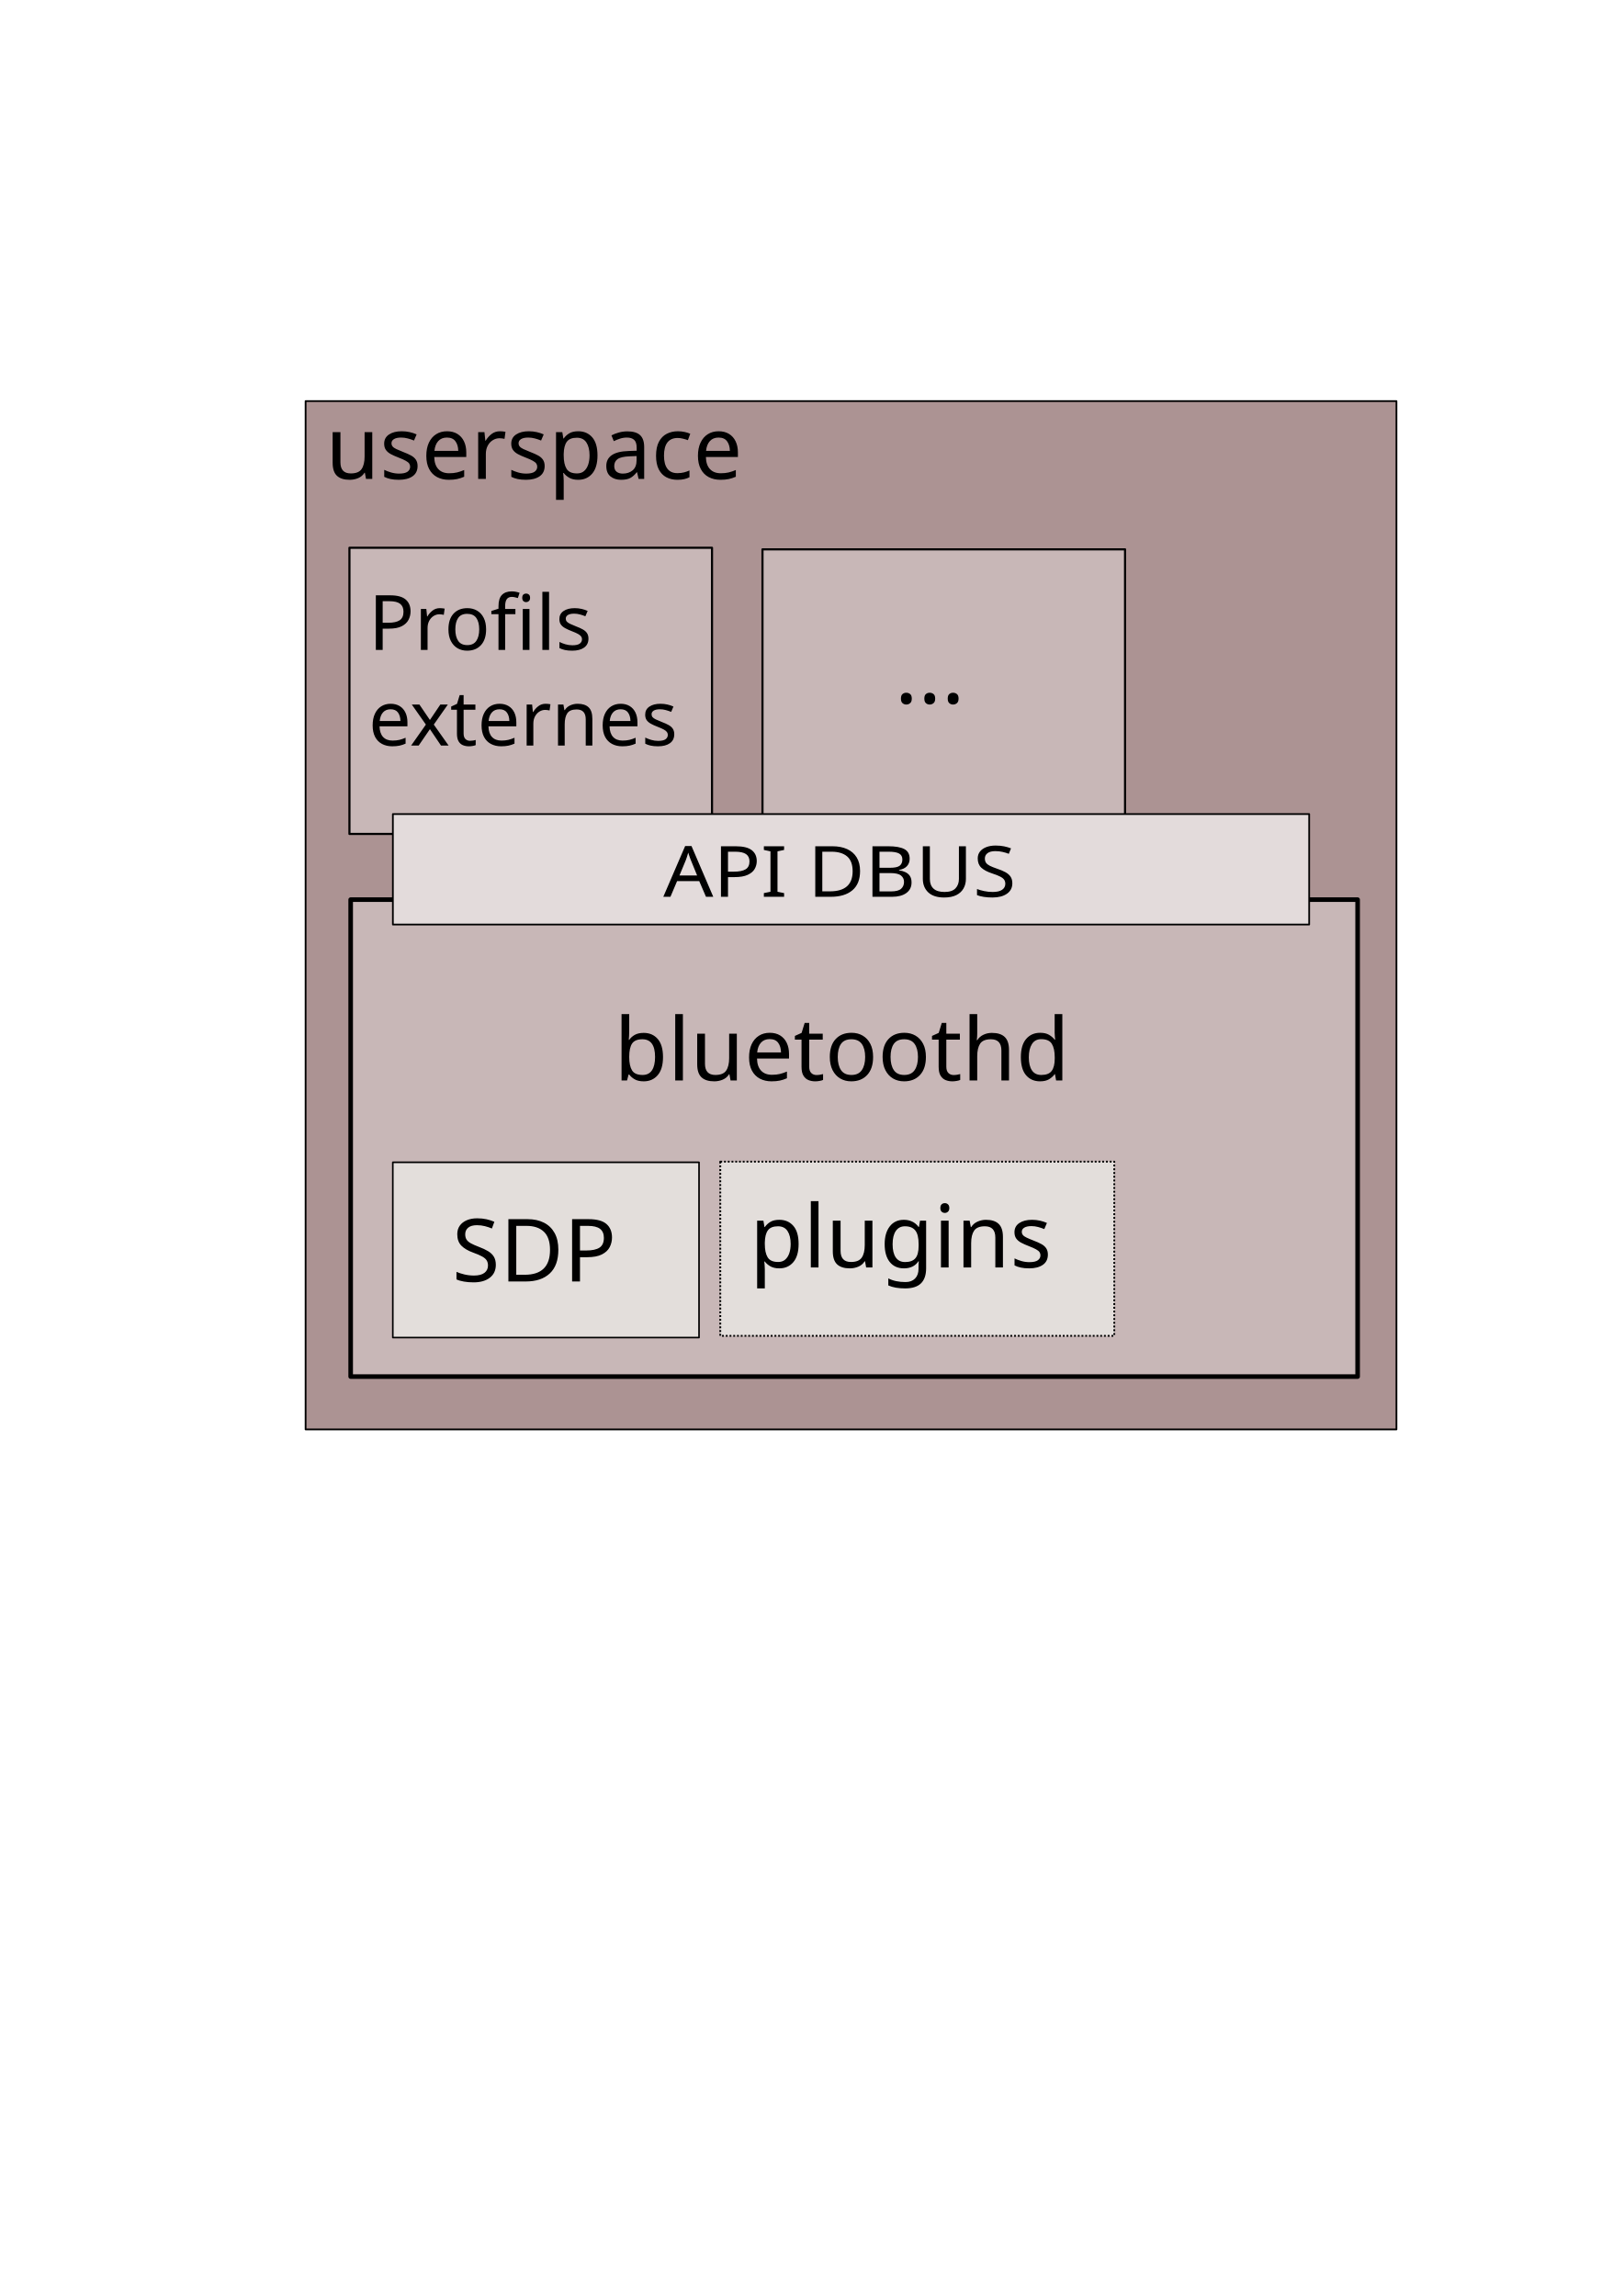
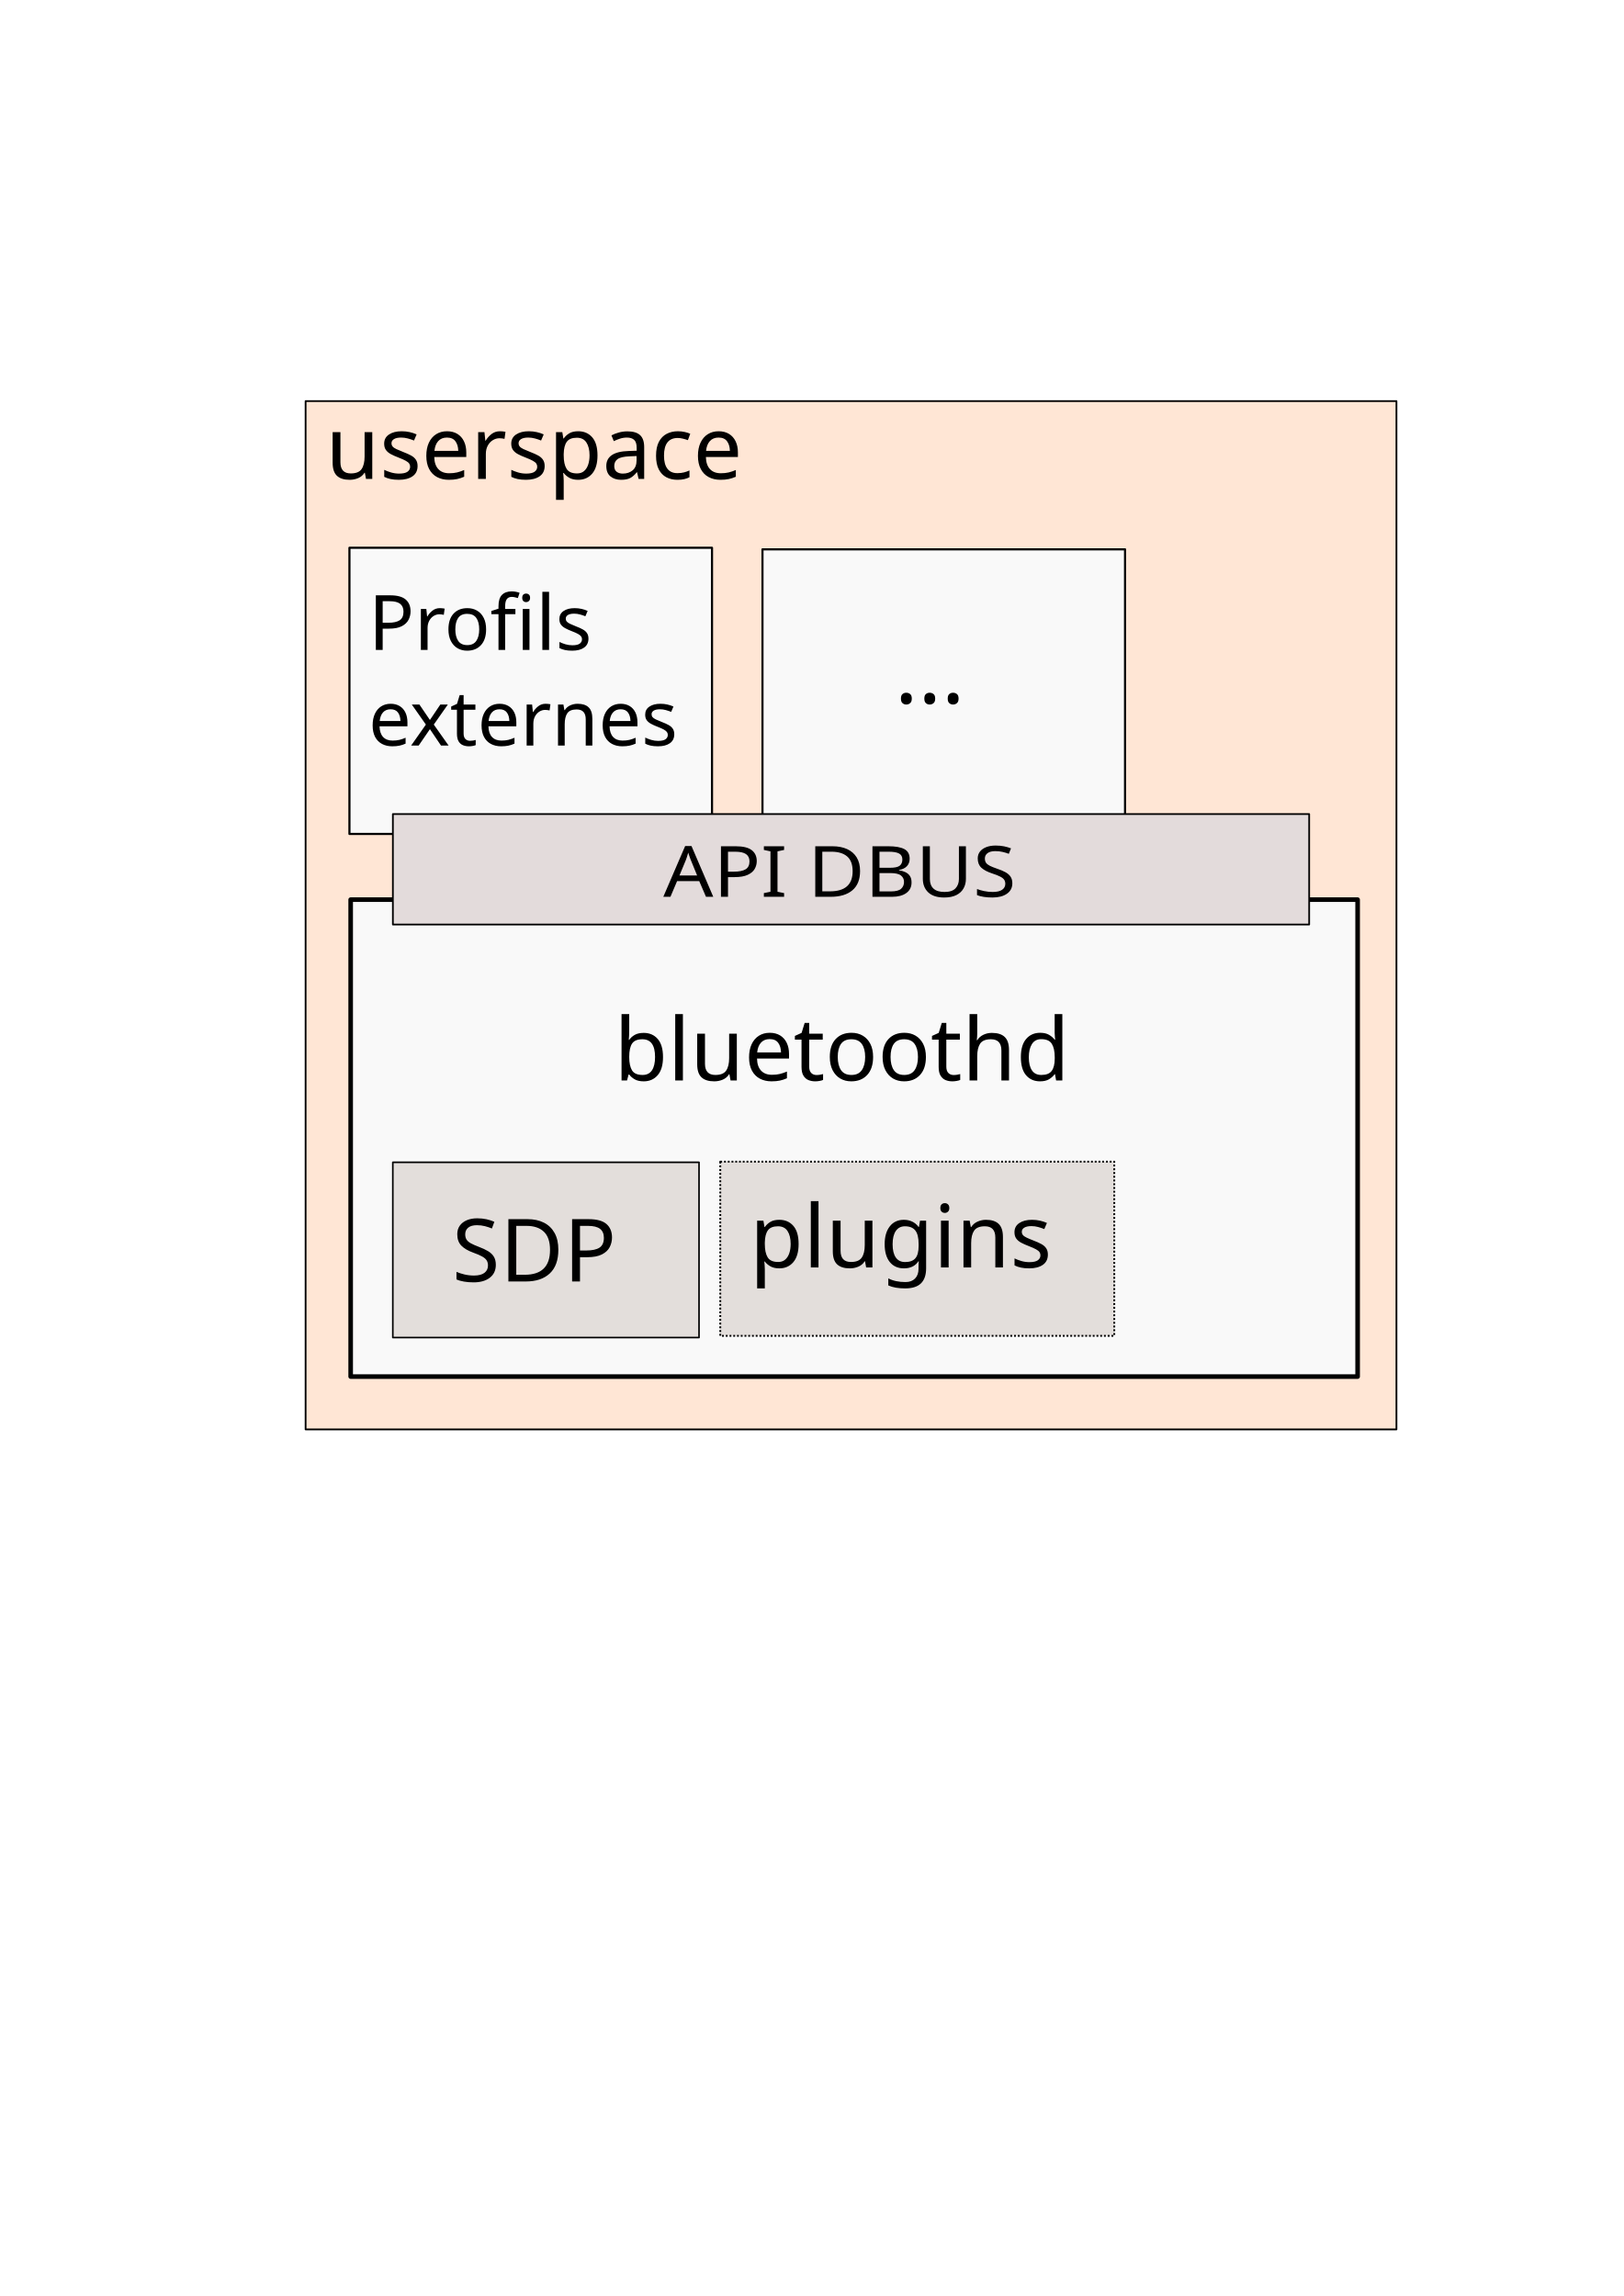
<svg xmlns="http://www.w3.org/2000/svg" width="210mm" height="297mm" viewBox="0 0 744.094 1052.362" id="svg14975" version="1.1">
  <defs id="defs14977" />
  <g id="layer1">
-     <rect style="fill:#ac9393;fill-opacity:1;stroke:#000000;stroke-width:0.801;stroke-linejoin:round;stroke-miterlimit:4;stroke-dasharray:none;stroke-opacity:1" id="rect14987" width="499.899" height="471.328" x="140.05" y="183.841" />
-     <rect style="fill:#c8b7b7;fill-opacity:1;stroke:#000000;stroke-width:2.101;stroke-linejoin:round;stroke-miterlimit:4;stroke-dasharray:none;stroke-opacity:1" id="rect14989" width="461.456" height="218.599" x="160.7" y="412.348" />
+     <rect style="fill:#ffe6d5;fill-opacity:1;stroke:#000000;stroke-width:0.801;stroke-linejoin:round;stroke-miterlimit:4;stroke-dasharray:none;stroke-opacity:1" id="rect14987" width="499.899" height="471.328" x="140.05" y="183.841" />
+     <rect style="fill:#f9f9f9;fill-opacity:1;stroke:#000000;stroke-width:2.101;stroke-linejoin:round;stroke-miterlimit:4;stroke-dasharray:none;stroke-opacity:1" id="rect14989" width="461.456" height="218.599" x="160.7" y="412.348" />
    <rect style="fill:#e3dedb;fill-opacity:1;stroke:#000000;stroke-width:0.729;stroke-linejoin:round;stroke-miterlimit:4;stroke-dasharray:none;stroke-opacity:1" id="rect14993" width="140.328" height="80.328" x="180.014" y="532.734" />
-     <rect style="fill:#c8b7b7;fill-opacity:1;stroke:#000000;stroke-width:0.976;stroke-linejoin:round;stroke-miterlimit:4;stroke-dasharray:none;stroke-opacity:1" id="rect14989-5" width="166.152" height="131.152" x="160.138" y="251.072" />
-     <rect style="fill:#c8b7b7;fill-opacity:1;stroke:#000000;stroke-width:0.976;stroke-linejoin:round;stroke-miterlimit:4;stroke-dasharray:none;stroke-opacity:1" id="rect14989-5-8" width="166.152" height="131.152" x="349.424" y="251.786" />
+     <rect style="fill:#f9f9f9;fill-opacity:1;stroke:#000000;stroke-width:0.976;stroke-linejoin:round;stroke-miterlimit:4;stroke-dasharray:none;stroke-opacity:1" id="rect14989-5" width="166.152" height="131.152" x="160.138" y="251.072" />
+     <rect style="fill:#f9f9f9;fill-opacity:1;stroke:#000000;stroke-width:0.976;stroke-linejoin:round;stroke-miterlimit:4;stroke-dasharray:none;stroke-opacity:1" id="rect14989-5-8" width="166.152" height="131.152" x="349.424" y="251.786" />
    <rect style="fill:#e3dbdb;fill-opacity:1;stroke:#000000;stroke-width:0.787;stroke-linejoin:round;stroke-miterlimit:4;stroke-dasharray:none;stroke-opacity:1" id="rect14995" width="419.913" height="50.627" x="180.044" y="373.12" />
    <text xml:space="preserve" style="font-style:normal;font-weight:normal;font-size:34.127px;line-height:125%;font-family:sans-serif;letter-spacing:0px;word-spacing:0px;fill:#000000;fill-opacity:1;stroke:none;stroke-width:1px;stroke-linecap:butt;stroke-linejoin:miter;stroke-opacity:1" x="288.988" y="432.356" id="text14997" transform="scale(1.051856,0.9507006)">
      <tspan id="tspan14999" x="288.988" y="432.356">API DBUS</tspan>
    </text>
    <text xml:space="preserve" style="font-style:normal;font-weight:normal;font-size:40px;line-height:125%;font-family:sans-serif;letter-spacing:0px;word-spacing:0px;fill:#000000;fill-opacity:1;stroke:none;stroke-width:1px;stroke-linecap:butt;stroke-linejoin:miter;stroke-opacity:1" x="149.286" y="219.505" id="text15001">
      <tspan id="tspan15003" x="149.286" y="219.505">userspace</tspan>
    </text>
    <text xml:space="preserve" style="font-style:normal;font-weight:normal;font-size:40px;line-height:125%;font-family:sans-serif;letter-spacing:0px;word-spacing:0px;fill:#000000;fill-opacity:1;stroke:none;stroke-width:1px;stroke-linecap:butt;stroke-linejoin:miter;stroke-opacity:1" x="281.429" y="495.219" id="text15005">
      <tspan id="tspan15007" x="281.429" y="495.219">bluetoothd</tspan>
    </text>
    <text xml:space="preserve" style="font-style:normal;font-weight:normal;font-size:40px;line-height:125%;font-family:sans-serif;letter-spacing:0px;word-spacing:0px;fill:#000000;fill-opacity:1;stroke:none;stroke-width:1px;stroke-linecap:butt;stroke-linejoin:miter;stroke-opacity:1" x="207.143" y="587.362" id="text15009">
      <tspan id="tspan15011" x="207.143" y="587.362">SDP</tspan>
    </text>
    <rect style="fill:#e3dedb;fill-opacity:1;stroke:#000000;stroke-width:0.858;stroke-linejoin:round;stroke-miterlimit:4;stroke-dasharray:0.858, 0.858;stroke-dashoffset:0;stroke-opacity:1" id="rect15013" width="180.556" height="79.842" x="330.079" y="532.441" />
    <text xml:space="preserve" style="font-style:normal;font-weight:normal;font-size:40px;line-height:125%;font-family:sans-serif;letter-spacing:0px;word-spacing:0px;fill:#000000;fill-opacity:1;stroke:none;stroke-width:1px;stroke-linecap:butt;stroke-linejoin:miter;stroke-opacity:1" x="343.571" y="580.934" id="text15555">
      <tspan id="tspan15557" x="343.571" y="580.934">plugins</tspan>
    </text>
    <text xml:space="preserve" style="font-style:normal;font-weight:normal;font-size:40px;line-height:125%;font-family:sans-serif;letter-spacing:0px;word-spacing:0px;fill:#000000;fill-opacity:1;stroke:none;stroke-width:1px;stroke-linecap:butt;stroke-linejoin:miter;stroke-opacity:1" x="410" y="322.362" id="text15595">
      <tspan id="tspan15597" x="410" y="322.362">...</tspan>
    </text>
    <text xml:space="preserve" style="font-style:normal;font-weight:normal;font-size:34.93px;line-height:125%;font-family:sans-serif;letter-spacing:0px;word-spacing:0px;fill:#000000;fill-opacity:1;stroke:none;stroke-width:1px;stroke-linecap:butt;stroke-linejoin:miter;stroke-opacity:1" x="169.484" y="296.794" id="text15599" transform="scale(0.9963074,1.003706)">
      <tspan id="tspan15601" x="169.484" y="296.794">Profils</tspan>
      <tspan x="169.484" y="340.456" id="tspan15603">externes</tspan>
    </text>
  </g>
</svg>
